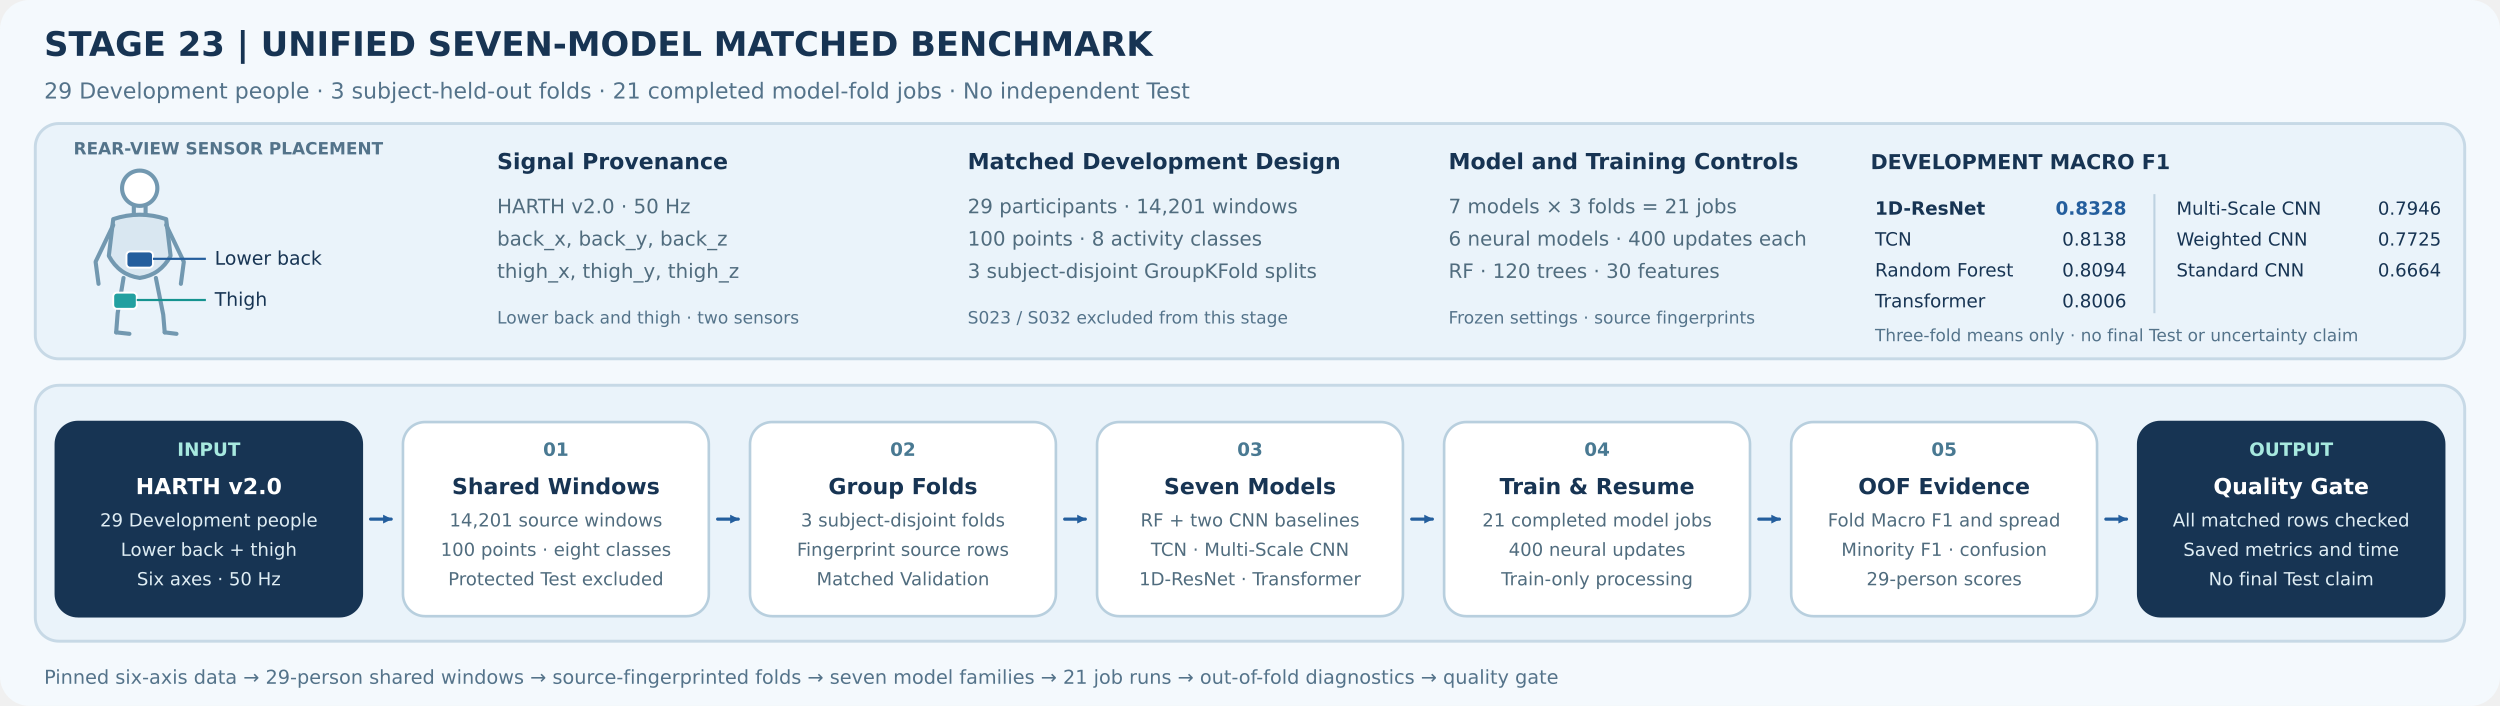
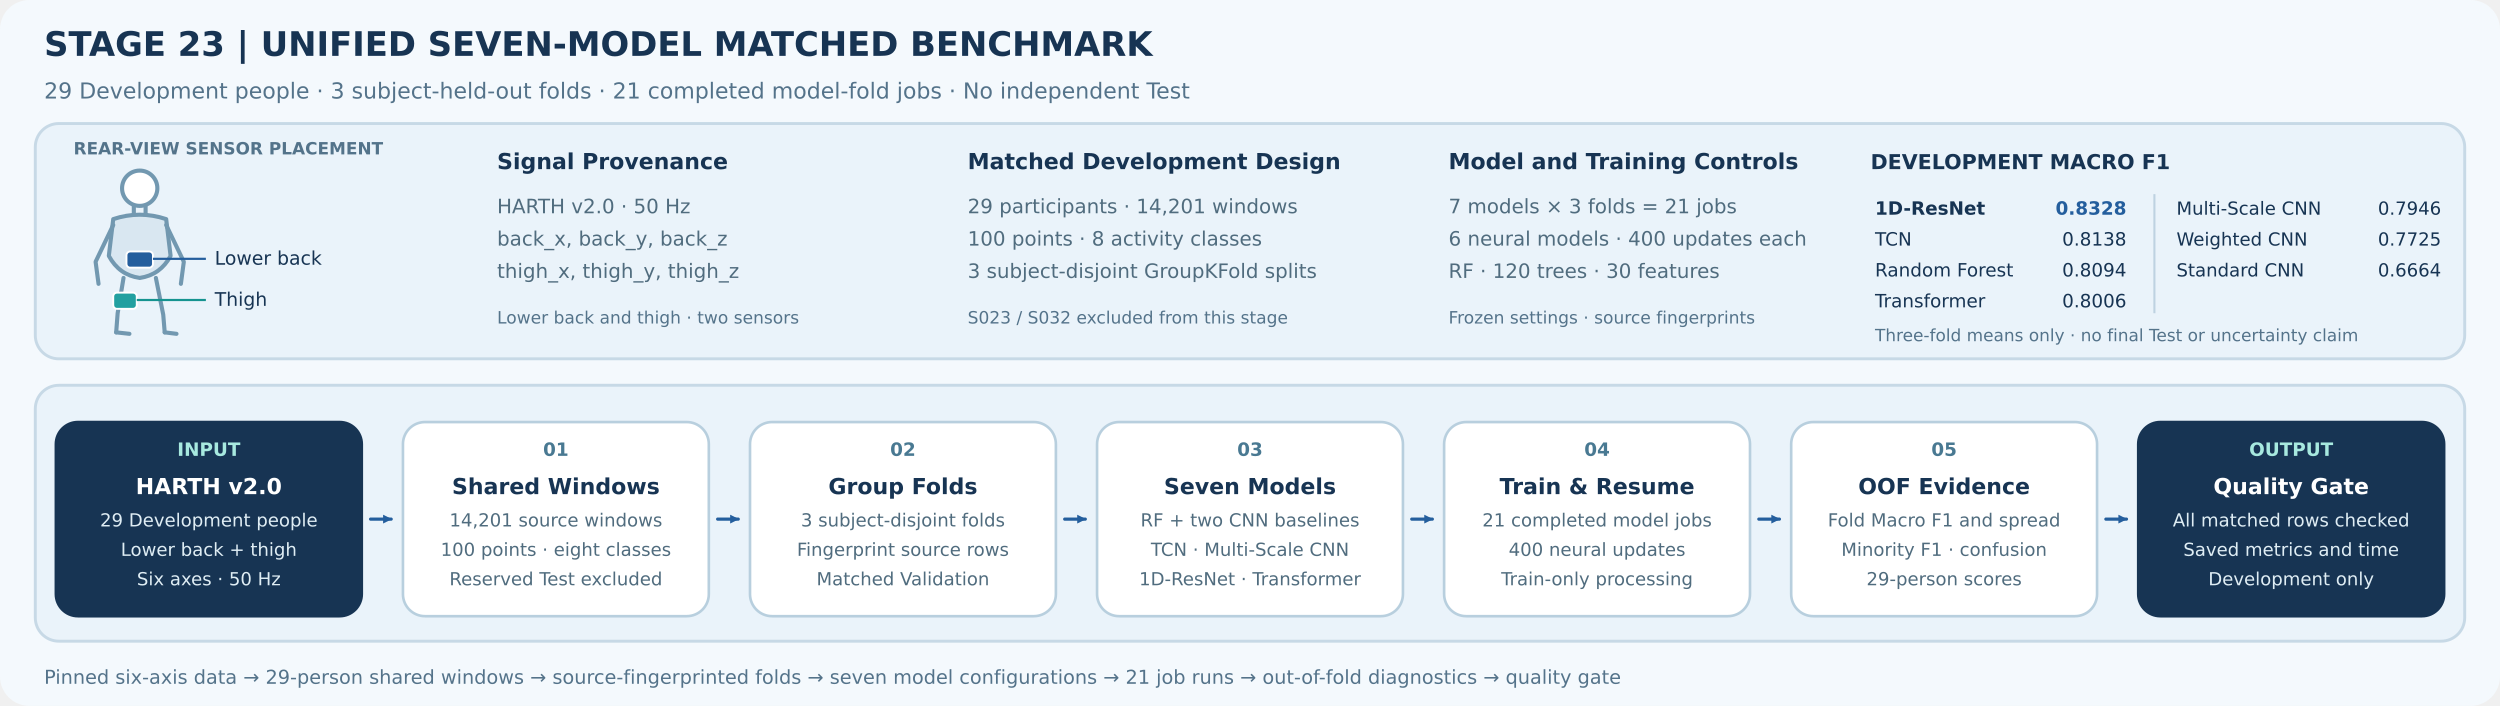
<svg xmlns="http://www.w3.org/2000/svg" width="1700" height="480" viewBox="0 0 1700 480" role="img" aria-labelledby="title desc">
  <defs>
    <marker id="small-arrow" markerUnits="userSpaceOnUse" markerWidth="6" markerHeight="6" refX="5.5" refY="3" orient="auto">
      <path d="M0 0 L6 3 L0 6 Z" fill="#245E9D" />
    </marker>
  </defs>
  <rect width="1700" height="480" rx="20" fill="#F4F9FD" />
  <g font-family="DejaVu Sans, Arial, sans-serif">
    <text x="30" y="38" font-size="23" font-weight="700" fill="#173453">STAGE 23 | UNIFIED SEVEN-MODEL MATCHED BENCHMARK</text>
    <text x="30" y="67" font-size="15" fill="#54738A">29 Development people · 3 subject-held-out folds · 21 completed model-fold jobs · No independent Test</text>
    <rect x="24" y="84" width="1652" height="160" rx="16" fill="#EAF3FA" stroke="#C7D9E6" stroke-width="2" />
    <rect x="24" y="262" width="1652" height="174" rx="16" fill="#EAF3FA" stroke="#C7D9E6" stroke-width="2" />
    <g aria-label="Rear-view two-sensor placement, completely within context panel">
      <text x="50" y="105" font-size="11.5" font-weight="700" fill="#53738A">REAR-VIEW SENSOR PLACEMENT</text>
      <g stroke="#7298B0" stroke-width="2.8" stroke-linecap="round" stroke-linejoin="round">
        <circle cx="95" cy="128" r="12" fill="#FFFFFF" />
        <path d="M91 140 L91 147 M99 140 L99 147" fill="none" />
        <path d="M77 149 Q95 143 113 149 L116 174 Q109 187 95 189 Q81 187 74 174 Z" fill="#D9E7F1" />
        <path d="M77 153 L65 178 L67 193 M113 153 L125 178 L123 193" fill="none" />
        <path d="M84 189 L80 213 L79 226 M106 189 L111 214 L112 226" fill="none" />
        <path d="M79 226 L88 227 M112 226 L120 227" fill="none" />
      </g>
      <rect x="86" y="171" width="18" height="11" rx="2.5" fill="#245E9D" stroke="#FFFFFF" stroke-width="1.3" />
      <rect x="77" y="199" width="16" height="11" rx="2.5" fill="#22A0A0" stroke="#FFFFFF" stroke-width="1.3" />
      <path d="M104 176 H140" stroke="#245E9D" stroke-width="1.5" />
      <text x="146" y="180" font-size="12.8" fill="#173453">Lower back</text>
      <path d="M93 204 H140" stroke="#15938F" stroke-width="1.5" />
      <text x="146" y="208" font-size="12.8" fill="#173453">Thigh</text>
    </g>
    <g aria-label="Pinned HARTH accelerometer modality and channel provenance">
      <text x="338" y="115" font-size="15" font-weight="700" fill="#173453">Signal Provenance</text>
      <text x="338" y="145" font-size="13.5" fill="#506C7E">HARTH v2.0 · 50 Hz</text>
      <text x="338" y="167" font-size="13.5" fill="#506C7E">back_x, back_y, back_z</text>
      <text x="338" y="189" font-size="13.5" fill="#506C7E">thigh_x, thigh_y, thigh_z</text>
      <text x="338" y="220" font-size="11.6" fill="#54738A">Lower back and thigh · two sensors</text>
    </g>
    <g aria-label="Shared windows and participant-disjoint validation">
      <text x="658" y="115" font-size="15" font-weight="700" fill="#173453">Matched Development Design</text>
      <text x="658" y="145" font-size="13.5" fill="#506C7E">29 participants · 14,201 windows</text>
      <text x="658" y="167" font-size="13.5" fill="#506C7E">100 points · 8 activity classes</text>
      <text x="658" y="189" font-size="13.5" fill="#506C7E">3 subject-disjoint GroupKFold splits</text>
      <text x="658" y="220" font-size="11.6" fill="#54738A">S023 / S032 excluded from this stage</text>
    </g>
    <g aria-label="Fixed evaluation protocol and model training budgets">
      <text x="985" y="115" font-size="15" font-weight="700" fill="#173453">Model and Training Controls</text>
      <text x="985" y="145" font-size="13.5" fill="#506C7E">7 models × 3 folds = 21 jobs</text>
      <text x="985" y="167" font-size="13.5" fill="#506C7E">6 neural models · 400 updates each</text>
      <text x="985" y="189" font-size="13.5" fill="#506C7E">RF · 120 trees · 30 features</text>
      <text x="985" y="220" font-size="11.6" fill="#54738A">Frozen settings · source fingerprints</text>
    </g>
    <g aria-label="All seven observed development three-fold Macro F1 means">
      <text x="1272" y="115" font-size="14" font-weight="700" fill="#173453">DEVELOPMENT MACRO F1</text>
      <line x1="1465" y1="132" x2="1465" y2="213" stroke="#BED2E1" stroke-width="1.4" />
      <text x="1275" y="146" font-size="12.5" font-weight="700" fill="#173453">1D-ResNet</text>
      <text x="1446" y="146" text-anchor="end" font-size="12.5" font-weight="700" fill="#245E9D">0.8328</text>
      <text x="1275" y="167" font-size="12.5" fill="#173453">TCN</text>
      <text x="1446" y="167" text-anchor="end" font-size="12.5" fill="#173453">0.8138</text>
      <text x="1275" y="188" font-size="12.5" fill="#173453">Random Forest</text>
      <text x="1446" y="188" text-anchor="end" font-size="12.5" fill="#173453">0.8094</text>
      <text x="1275" y="209" font-size="12.5" fill="#173453">Transformer</text>
      <text x="1446" y="209" text-anchor="end" font-size="12.5" fill="#173453">0.8006</text>
      <text x="1480" y="146" font-size="12.3" fill="#173453">Multi-Scale CNN</text>
      <text x="1660" y="146" text-anchor="end" font-size="12.3" fill="#173453">0.7946</text>
      <text x="1480" y="167" font-size="12.3" fill="#173453">Weighted CNN</text>
      <text x="1660" y="167" text-anchor="end" font-size="12.3" fill="#173453">0.7725</text>
      <text x="1480" y="188" font-size="12.3" fill="#173453">Standard CNN</text>
      <text x="1660" y="188" text-anchor="end" font-size="12.3" fill="#173453">0.6664</text>
      <text x="1275" y="232" font-size="11.5" fill="#54738A">Three-fold means only · no final Test or uncertainty claim</text>
    </g>
    <g aria-label="Six identical short inter-block arrows">
      <path d="M252 353 H266" fill="none" stroke="#245E9D" stroke-width="2.2" stroke-linecap="round" marker-end="url(#small-arrow)" />
      <path d="M488 353 H502" fill="none" stroke="#245E9D" stroke-width="2.2" stroke-linecap="round" marker-end="url(#small-arrow)" />
      <path d="M724 353 H738" fill="none" stroke="#245E9D" stroke-width="2.2" stroke-linecap="round" marker-end="url(#small-arrow)" />
      <path d="M960 353 H974" fill="none" stroke="#245E9D" stroke-width="2.2" stroke-linecap="round" marker-end="url(#small-arrow)" />
      <path d="M1196 353 H1210" fill="none" stroke="#245E9D" stroke-width="2.2" stroke-linecap="round" marker-end="url(#small-arrow)" />
      <path d="M1432 353 H1446" fill="none" stroke="#245E9D" stroke-width="2.2" stroke-linecap="round" marker-end="url(#small-arrow)" />
    </g>
    <g aria-label="Seven matched-protocol research workflow blocks">
      <g class="process-block">
        <rect x="38" y="287" width="208" height="132" rx="15" fill="#173453" stroke="#173453" stroke-width="1.8" />
        <text x="142" y="310" text-anchor="middle" font-size="12.5" font-weight="700" fill="#A7E9DF">INPUT</text>
        <text x="142" y="336" text-anchor="middle" font-size="15" font-weight="700" fill="#FFFFFF">HARTH v2.0</text>
        <text x="142" y="358" text-anchor="middle" font-size="12.3" fill="#DFEDF4">29 Development people</text>
        <text x="142" y="378" text-anchor="middle" font-size="12.3" fill="#DFEDF4">Lower back + thigh</text>
        <text x="142" y="398" text-anchor="middle" font-size="12.3" fill="#DFEDF4">Six axes · 50 Hz</text>
      </g>
      <g class="process-block">
        <rect x="274" y="287" width="208" height="132" rx="15" fill="#FFFFFF" stroke="#B8CFDE" stroke-width="1.8" />
        <text x="378" y="310" text-anchor="middle" font-size="12.5" font-weight="700" fill="#497992">01</text>
        <text x="378" y="336" text-anchor="middle" font-size="15" font-weight="700" fill="#173453">Shared Windows</text>
        <text x="378" y="358" text-anchor="middle" font-size="12.3" fill="#506C7E">14,201 source windows</text>
        <text x="378" y="378" text-anchor="middle" font-size="12.3" fill="#506C7E">100 points · eight classes</text>
-         <text x="378" y="398" text-anchor="middle" font-size="12.3" fill="#506C7E">Protected Test excluded</text>
+         <text x="378" y="398" text-anchor="middle" font-size="12.3" fill="#506C7E">Reserved Test excluded</text>
      </g>
      <g class="process-block">
        <rect x="510" y="287" width="208" height="132" rx="15" fill="#FFFFFF" stroke="#B8CFDE" stroke-width="1.8" />
        <text x="614" y="310" text-anchor="middle" font-size="12.5" font-weight="700" fill="#497992">02</text>
        <text x="614" y="336" text-anchor="middle" font-size="15" font-weight="700" fill="#173453">Group Folds</text>
        <text x="614" y="358" text-anchor="middle" font-size="12.3" fill="#506C7E">3 subject-disjoint folds</text>
        <text x="614" y="378" text-anchor="middle" font-size="12.3" fill="#506C7E">Fingerprint source rows</text>
        <text x="614" y="398" text-anchor="middle" font-size="12.3" fill="#506C7E">Matched Validation</text>
      </g>
      <g class="process-block">
        <rect x="746" y="287" width="208" height="132" rx="15" fill="#FFFFFF" stroke="#B8CFDE" stroke-width="1.8" />
        <text x="850" y="310" text-anchor="middle" font-size="12.5" font-weight="700" fill="#497992">03</text>
        <text x="850" y="336" text-anchor="middle" font-size="15" font-weight="700" fill="#173453">Seven Models</text>
        <text x="850" y="358" text-anchor="middle" font-size="12.3" fill="#506C7E">RF + two CNN baselines</text>
        <text x="850" y="378" text-anchor="middle" font-size="12.3" fill="#506C7E">TCN · Multi-Scale CNN</text>
        <text x="850" y="398" text-anchor="middle" font-size="12.3" fill="#506C7E">1D-ResNet · Transformer</text>
      </g>
      <g class="process-block">
        <rect x="982" y="287" width="208" height="132" rx="15" fill="#FFFFFF" stroke="#B8CFDE" stroke-width="1.8" />
        <text x="1086" y="310" text-anchor="middle" font-size="12.5" font-weight="700" fill="#497992">04</text>
        <text x="1086" y="336" text-anchor="middle" font-size="15" font-weight="700" fill="#173453">Train &amp; Resume</text>
        <text x="1086" y="358" text-anchor="middle" font-size="12.3" fill="#506C7E">21 completed model jobs</text>
        <text x="1086" y="378" text-anchor="middle" font-size="12.3" fill="#506C7E">400 neural updates</text>
        <text x="1086" y="398" text-anchor="middle" font-size="12.3" fill="#506C7E">Train-only processing</text>
      </g>
      <g class="process-block">
        <rect x="1218" y="287" width="208" height="132" rx="15" fill="#FFFFFF" stroke="#B8CFDE" stroke-width="1.8" />
        <text x="1322" y="310" text-anchor="middle" font-size="12.5" font-weight="700" fill="#497992">05</text>
        <text x="1322" y="336" text-anchor="middle" font-size="15" font-weight="700" fill="#173453">OOF Evidence</text>
        <text x="1322" y="358" text-anchor="middle" font-size="12.3" fill="#506C7E">Fold Macro F1 and spread</text>
        <text x="1322" y="378" text-anchor="middle" font-size="12.3" fill="#506C7E">Minority F1 · confusion</text>
        <text x="1322" y="398" text-anchor="middle" font-size="12.3" fill="#506C7E">29-person scores</text>
      </g>
      <g class="process-block">
        <rect x="1454" y="287" width="208" height="132" rx="15" fill="#173453" stroke="#173453" stroke-width="1.8" />
        <text x="1558" y="310" text-anchor="middle" font-size="12.5" font-weight="700" fill="#A7E9DF">OUTPUT</text>
        <text x="1558" y="336" text-anchor="middle" font-size="15" font-weight="700" fill="#FFFFFF">Quality Gate</text>
        <text x="1558" y="358" text-anchor="middle" font-size="12.3" fill="#DFEDF4">All matched rows checked</text>
        <text x="1558" y="378" text-anchor="middle" font-size="12.3" fill="#DFEDF4">Saved metrics and time</text>
-         <text x="1558" y="398" text-anchor="middle" font-size="12.3" fill="#DFEDF4">No final Test claim</text>
+         <text x="1558" y="398" text-anchor="middle" font-size="12.3" fill="#DFEDF4">Development only</text>
      </g>
    </g>
-     <text x="30" y="465" font-size="13.1" fill="#54738A">Pinned six-axis data → 29-person shared windows → source-fingerprinted folds → seven model families → 21 job runs → out-of-fold diagnostics → quality gate</text>
+     <text x="30" y="465" font-size="13.1" fill="#54738A">Pinned six-axis data → 29-person shared windows → source-fingerprinted folds → seven model configurations → 21 job runs → out-of-fold diagnostics → quality gate</text>
  </g>
</svg>
